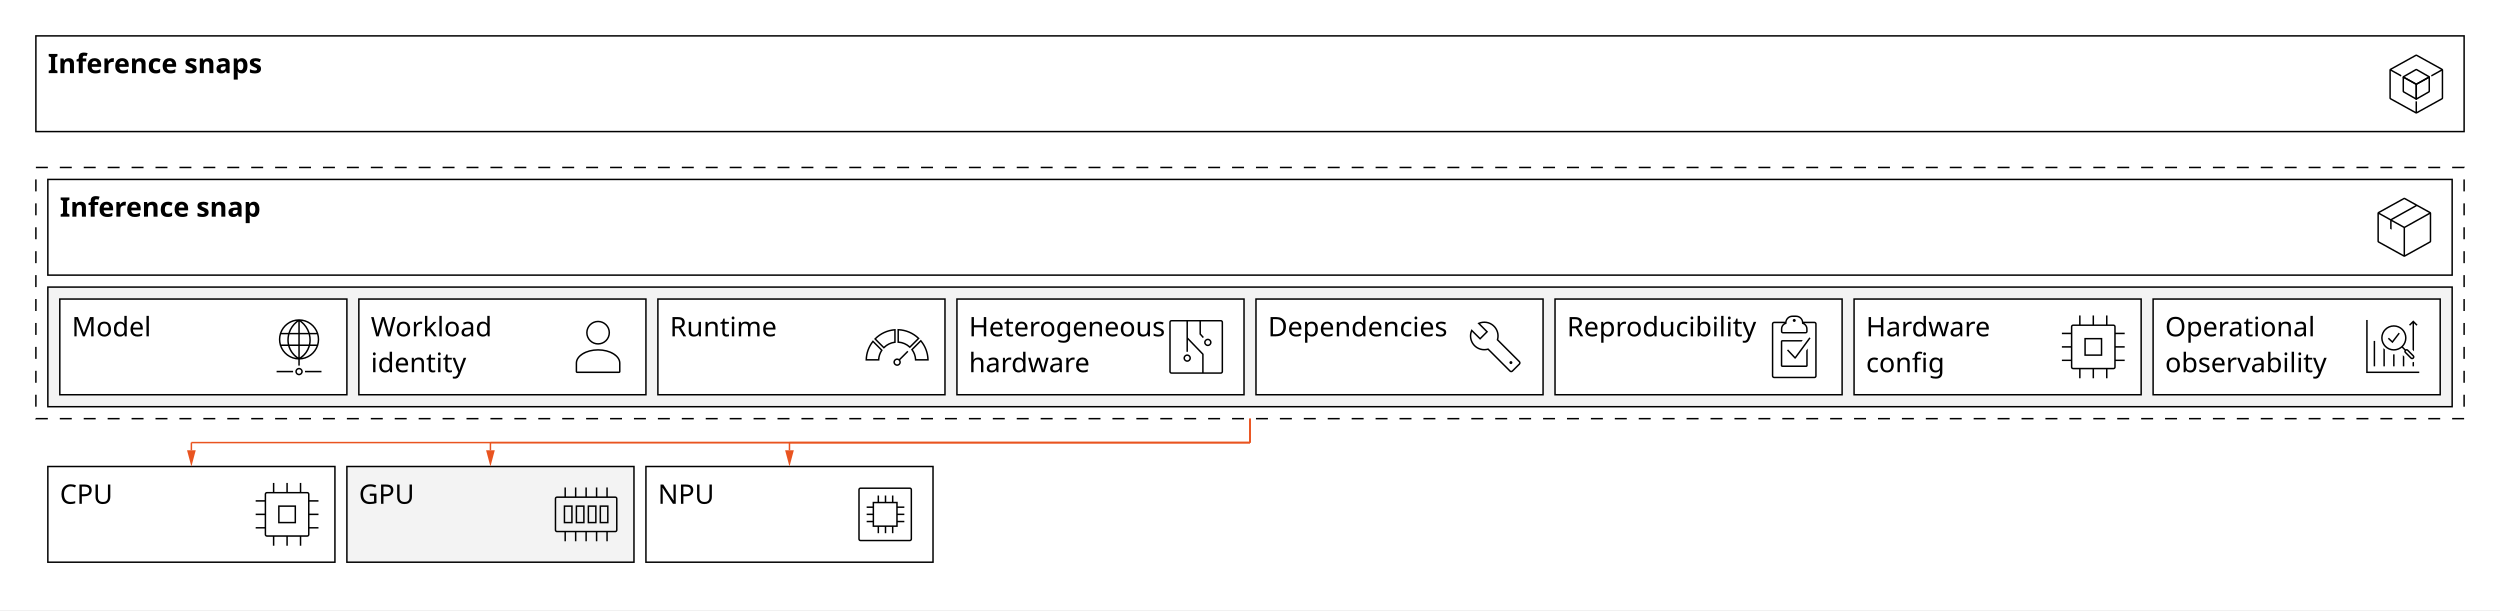
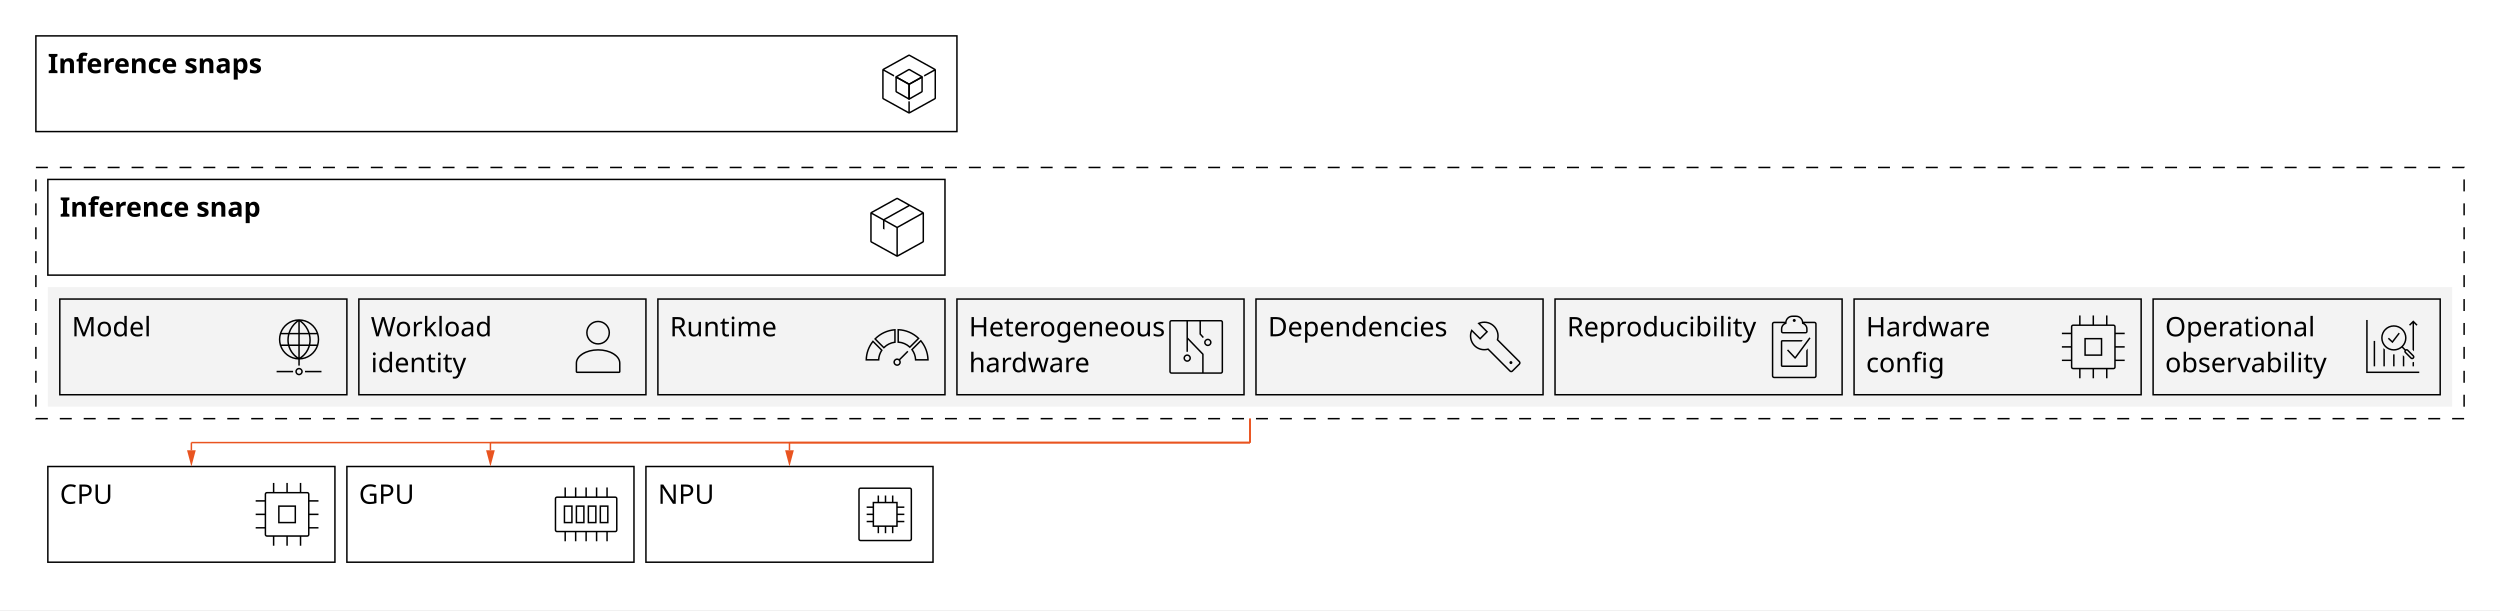
<svg xmlns="http://www.w3.org/2000/svg" width="1672" height="408" viewBox="0 0 1672 408" xml:space="preserve">
  <rect width="1672" height="408" fill="#FFFFFF" />
+   <g data-component-id="__root__">
+     <rect x="0" y="0" width="1672" height="408" fill="transparent" stroke="none" stroke-width="1" stroke-miterlimit="10" pointer-events="none" />
+   </g>
  <g data-component-id="title">
-     <rect x="24" y="24" width="1624" height="64" fill="#FFFFFF" stroke="#000000" stroke-width="1" stroke-miterlimit="10" />
+     <rect x="24" y="24" width="616" height="64" fill="transparent" stroke="#000000" stroke-width="1" stroke-miterlimit="10" />
    <text font-family="Ubuntu Sans">
      <tspan x="32" y="48.92" font-size="18" font-weight="700" fill="#000000">Inference snaps</tspan>
    </text>
-     <g class="dg-icon" transform="translate(1592 32)">
+     <g class="dg-icon" transform="translate(584 32)">
      <path d="M33.185 19.803L24.499 24.648V34.566L24 34.852L23.499 34.565V24.648L14.815 19.804L15.21 18.879L23.999 23.78L32.787 18.879L33.185 19.803Z" fill="#000000" />
      <path fill-rule="evenodd" clip-rule="evenodd" d="M41.484 13.966C41.803 14.142 42 14.477 42 14.841V33.587C42 33.95 41.803 34.285 41.484 34.462L24.485 43.871C24.183 44.038 23.817 44.038 23.516 43.871L6.516 34.462C6.198 34.285 6 33.95 6 33.587V14.841C6 14.477 6.198 14.142 6.516 13.966L23.516 4.557C23.817 4.391 24.183 4.391 24.485 4.557L41.484 13.966ZM7.474 14.566L14.19 18.311C13.958 18.444 13.815 18.691 13.815 18.958V19.246L6.99 15.44V33.592L23.499 42.73V35.717L23.503 35.72C23.811 35.896 24.189 35.896 24.496 35.72L24.499 35.718V42.731L41.01 33.592V15.44L34.185 19.245V18.96C34.185 18.691 34.041 18.443 33.808 18.31L40.524 14.565L24 5.42L7.474 14.566Z" fill="#000000" />
      <path fill-rule="evenodd" clip-rule="evenodd" d="M32.682 18.819C32.993 18.997 33.186 19.328 33.186 19.687V29.023C33.186 29.382 32.993 29.714 32.682 29.892L24.497 34.568C24.19 34.744 23.812 34.744 23.505 34.568L15.319 29.892C15.007 29.714 14.815 29.382 14.815 29.023V19.687C14.815 19.328 15.007 18.997 15.319 18.819L23.505 14.141C23.812 13.966 24.19 13.966 24.497 14.141L32.682 18.819ZM15.816 29.023L23.5 33.413V24.648L15.816 20.362V29.023ZM24.5 24.648V33.413L32.186 29.023V20.362L24.5 24.648ZM16.231 19.45L23.999 23.782L31.769 19.448L24 15.009L16.231 19.45Z" fill="#000000" />
    </g>
  </g>
  <g data-component-id="frame">
-     <rect x="24" y="112" width="1624" height="168" fill="#FFFFFF" stroke="#000000" stroke-width="1" stroke-miterlimit="10" stroke-dasharray="8 8" />
+     <rect x="24" y="112" width="1624" height="168" fill="transparent" stroke="#000000" stroke-width="1" stroke-miterlimit="10" stroke-dasharray="8 8" />
  </g>
-   <rect x="32" y="120" width="1608" height="64" fill="#FFFFFF" stroke="#000000" stroke-width="1" stroke-miterlimit="10" />
+   <rect x="32" y="120" width="600" height="64" fill="transparent" stroke="#000000" stroke-width="1" stroke-miterlimit="10" />
  <text font-family="Ubuntu Sans">
    <tspan x="40" y="144.92" font-size="18" font-weight="700" fill="#000000">Inference snap</tspan>
  </text>
-   <g class="dg-icon" transform="translate(1584 128)">
+   <g class="dg-icon" transform="translate(576 128)">
    <path d="M33.001 9.057L41.485 13.752C41.803 13.928 42.001 14.263 42.001 14.627V33.373C42.001 33.736 41.803 34.071 41.485 34.247L24.485 43.657C24.183 43.824 23.817 43.824 23.516 43.657L6.516 34.247C6.198 34.071 6 33.736 6 33.373V14.627C6 14.263 6.198 13.928 6.516 13.752L15.001 9.057L23.516 4.343C23.817 4.176 24.183 4.176 24.485 4.343L33.001 9.057ZM24.5 24.434V42.505L32.516 38.068L41.001 33.372V15.23L24.5 24.434ZM7 33.372L15.485 38.068L23.5 42.504V24.434L15.525 19.985V25.583L14.529 25.027V19.43L7 15.231V33.372ZM15.92 19.061L24 23.566L40.515 14.357L32.516 9.932L32.404 9.869L15.92 19.061ZM15.485 9.932L7.485 14.357L14.899 18.491L31.377 9.302L24 5.218L15.485 9.932Z" fill="#000000" />
  </g>
  <g data-component-id="pad">
-     <rect x="32" y="192" width="1608" height="80" fill="#F3F3F3" stroke="#000000" stroke-width="1" stroke-miterlimit="10" />
+     <rect x="32" y="192" width="1608" height="80" fill="#F3F3F3" stroke="none" stroke-width="1" stroke-miterlimit="10" />
  </g>
-   <rect x="40" y="200" width="192" height="64" fill="#FFFFFF" stroke="#000000" stroke-width="1" stroke-miterlimit="10" />
+   <rect x="40" y="200" width="192" height="64" fill="transparent" stroke="#000000" stroke-width="1" stroke-miterlimit="10" />
  <text font-family="Ubuntu Sans">
    <tspan x="48" y="224.92" font-size="18" font-weight="400" fill="#000000">Model</tspan>
  </text>
  <g class="dg-icon" transform="translate(176 208)">
    <path d="M20.032 40C20.012 40.164 20 40.331 20 40.5C20 40.669 20.012 40.836 20.032 41H9V40H20.032Z" fill="#000000" />
    <path d="M39 40V41H27.968C27.988 40.836 28 40.669 28 40.5C28 40.331 27.988 40.164 27.968 40H39Z" fill="#000000" />
    <path d="M24.5 36.531C24.336 36.511 24.169 36.5 24 36.5C23.831 36.5 23.664 36.511 23.5 36.531V32H24.5V36.531Z" fill="#000000" />
    <path fill-rule="evenodd" clip-rule="evenodd" d="M24 38C25.381 38 26.5 39.119 26.5 40.5C26.5 41.881 25.381 43 24 43C22.619 43 21.5 41.881 21.5 40.5C21.5 39.119 22.619 38 24 38ZM24 39C23.172 39 22.5 39.672 22.5 40.5C22.5 41.328 23.172 42 24 42C24.828 42 25.5 41.328 25.5 40.5C25.5 39.672 24.828 39 24 39Z" fill="#000000" />
    <path fill-rule="evenodd" clip-rule="evenodd" d="M24 5.5C30.002 5.5 35.088 9.417 36.844 14.834C36.889 14.905 36.916 14.986 36.92 15.075C37.297 16.317 37.5 17.635 37.5 19C37.5 20.365 37.297 21.683 36.92 22.925C36.916 23.013 36.888 23.095 36.844 23.165C35.088 28.582 30.002 32.5 24 32.5C17.998 32.5 12.911 28.583 11.155 23.165C11.111 23.095 11.085 23.015 11.08 22.928C10.703 21.685 10.5 20.366 10.5 19C10.5 17.634 10.703 16.314 11.08 15.071C11.085 14.984 11.111 14.903 11.155 14.834C12.911 9.417 17.998 5.5 24 5.5ZM12.299 23.399C13.88 27.602 17.657 30.728 22.233 31.375C19.502 29.4 17.559 26.576 16.669 23.399H12.299ZM31.331 23.399C30.441 26.576 28.498 29.4 25.766 31.375C30.343 30.728 34.12 27.602 35.701 23.399H31.331ZM17.711 23.399C18.597 26.328 20.447 28.919 23.021 30.711L23.499 31.043V23.399H17.711ZM24.499 31.043L24.977 30.711C27.552 28.919 29.402 26.329 30.288 23.399H24.499V31.043ZM31.418 15.6C31.72 16.838 31.878 18.118 31.878 19.418C31.878 20.43 31.773 21.428 31.572 22.399H36.031C36.336 21.319 36.5 20.178 36.5 19C36.5 17.821 36.336 16.681 36.031 15.6H31.418ZM24.499 22.399H30.551C30.766 21.43 30.878 20.431 30.878 19.418C30.878 18.116 30.71 16.834 30.388 15.6H24.499V22.399ZM17.613 15.6C17.291 16.834 17.121 18.116 17.121 19.418C17.121 20.431 17.234 21.43 17.449 22.399H23.499V15.6H17.613ZM11.969 15.6C11.664 16.681 11.5 17.821 11.5 19C11.5 20.178 11.664 21.319 11.969 22.399H16.428C16.227 21.428 16.121 20.43 16.121 19.418C16.121 18.118 16.28 16.838 16.582 15.6H11.969ZM25.9 6.895C28.396 8.913 30.201 11.605 31.14 14.6H35.701C34.093 10.325 30.211 7.163 25.527 6.593L25.9 6.895ZM24.499 14.6H30.088C29.183 11.911 27.528 9.498 25.271 7.673L24.499 7.047V14.6ZM22.727 7.673C20.47 9.498 18.816 11.911 17.911 14.6H23.499V7.047L22.727 7.673ZM22.47 6.593C17.788 7.164 13.907 10.325 12.299 14.6H16.859C17.798 11.605 19.603 8.913 22.098 6.895L22.47 6.593Z" fill="#000000" />
  </g>
-   <rect x="240" y="200" width="192" height="64" fill="#FFFFFF" stroke="#000000" stroke-width="1" stroke-miterlimit="10" />
+   <rect x="240" y="200" width="192" height="64" fill="transparent" stroke="#000000" stroke-width="1" stroke-miterlimit="10" />
  <text font-family="Ubuntu Sans">
    <tspan x="248" y="224.92" font-size="18" font-weight="400" fill="#000000">Workload</tspan>
    <tspan x="248" y="248.92" font-size="18" font-weight="400" fill="#000000">identity</tspan>
  </text>
  <g class="dg-icon" transform="translate(376 208)">
    <path fill-rule="evenodd" clip-rule="evenodd" d="M24 25.5C32.285 25.5 39 29.7 39 34.875V40.5C39 41.052 38.552 41.5 38 41.5H10C9.448 41.5 9 41.052 9 40.5V34.875C9 29.7 15.715 25.5 24 25.5ZM24 26.5C20.015 26.5 16.456 27.512 13.924 29.095C11.378 30.686 10 32.757 10 34.875V40.5H38V34.875C38 32.757 36.622 30.686 34.076 29.095C31.544 27.512 27.985 26.5 24 26.5Z" fill="#000000" />
    <path fill-rule="evenodd" clip-rule="evenodd" d="M24 6.5C28.418 6.5 32 10.082 32 14.5C32 18.918 28.418 22.5 24 22.5C19.582 22.5 16 18.918 16 14.5C16 10.082 19.582 6.5 24 6.5ZM24 7.5C20.134 7.5 17 10.634 17 14.5C17 18.366 20.134 21.5 24 21.5C27.866 21.5 31 18.366 31 14.5C31 10.634 27.866 7.5 24 7.5Z" fill="#000000" />
  </g>
-   <rect x="440" y="200" width="192" height="64" fill="#FFFFFF" stroke="#000000" stroke-width="1" stroke-miterlimit="10" />
+   <rect x="440" y="200" width="192" height="64" fill="transparent" stroke="#000000" stroke-width="1" stroke-miterlimit="10" />
  <text font-family="Ubuntu Sans">
    <tspan x="448" y="224.92" font-size="18" font-weight="400" fill="#000000">Runtime</tspan>
  </text>
  <g class="dg-icon" transform="translate(576 208)">
    <path d="M12.13 33.15H2.85V32.64C2.97 28 4.56 23.63 7.44 20L7.79 19.56L14.4 26.17L14.17 26.51C12.94 28.33 12.24 30.46 12.15 32.66L12.13 33.14V33.15ZM3.88 32.15H11.18C11.34 30.07 12.01 28.07 13.12 26.3L7.88 21.06C5.45 24.29 4.07 28.1 3.88 32.14V32.15ZM15.14 25.25L8.57 18.68L8.92 18.33C12.54 14.64 17.37 12.41 22.51 12.06L23.04 12.02V21.32L22.6 21.37C19.91 21.68 17.38 22.93 15.49 24.89L15.14 25.25ZM9.98 18.68L15.13 23.84C17.03 22.03 19.46 20.84 22.04 20.44V13.1C17.5 13.54 13.26 15.5 9.97 18.68H9.98ZM32.5 24.88L32.15 24.55C30.12 22.63 27.47 21.48 24.69 21.32L24.22 21.29V12L24.74 12.02C29.98 12.2 34.94 14.31 38.71 17.96L39.08 18.31L32.51 24.88H32.5ZM25.22 20.35C27.9 20.6 30.45 21.7 32.48 23.49L37.64 18.33C34.22 15.18 29.85 13.32 25.22 13.04V20.35Z" fill="#000000" />
    <path d="M31.53 27.31L30.82 26.6L25.33 32.09C24.94 31.85 24.49 31.7 24 31.7C22.62 31.7 21.5 32.82 21.5 34.2C21.5 35.58 22.62 36.7 24 36.7C25.38 36.7 26.5 35.58 26.5 34.2C26.5 33.67 26.33 33.18 26.05 32.78L31.53 27.3V27.31ZM24 35.71C23.17 35.71 22.5 35.04 22.5 34.21C22.5 33.38 23.17 32.71 24 32.71C24.83 32.71 25.5 33.38 25.5 34.21C25.5 35.04 24.83 35.71 24 35.71Z" fill="#000000" />
    <path d="M45.15 33.15H35.87L35.85 32.67C35.76 30.29 34.96 28.02 33.54 26.11L33.28 25.76L39.87 19.17L40.22 19.59C43.28 23.24 45.02 27.88 45.14 32.64V33.15H45.15ZM36.82 32.15H44.12C43.92 27.92 42.43 23.97 39.8 20.65L34.59 25.86C35.88 27.73 36.64 29.89 36.82 32.15Z" fill="#000000" />
  </g>
-   <rect x="640" y="200" width="192" height="64" fill="#FFFFFF" stroke="#000000" stroke-width="1" stroke-miterlimit="10" />
+   <rect x="640" y="200" width="192" height="64" fill="transparent" stroke="#000000" stroke-width="1" stroke-miterlimit="10" />
  <text font-family="Ubuntu Sans">
    <tspan x="648" y="224.92" font-size="18" font-weight="400" fill="#000000">Heterogeneous</tspan>
    <tspan x="648" y="248.92" font-size="18" font-weight="400" fill="#000000">hardware</tspan>
  </text>
  <g class="dg-icon" transform="translate(776 208)">
    <path fill-rule="evenodd" clip-rule="evenodd" d="M40.653 6.007C41.41 6.084 42 6.722 42 7.499V40.499L41.992 40.652C41.92 41.358 41.359 41.919 40.653 41.991L40.5 41.999H7.5C6.723 41.999 6.085 41.409 6.008 40.652L6 40.499V7.499C6 6.671 6.672 5.999 7.5 5.999H40.5L40.653 6.007ZM7.5 6.999C7.258 6.999 7.056 7.171 7.01 7.398L7 7.499V40.499C7 40.775 7.224 40.999 7.5 40.999H28V29.091L18.5 19.238V27.3H17.5V6.999H7.5ZM18.5 17.798L28.86 28.542L29 28.688V40.999H40.5C40.776 40.999 41 40.775 41 40.499V7.499C41 7.257 40.828 7.055 40.601 7.009L40.5 6.999H27.2V15.208L29.173 17.417L28.8 17.75L28.428 18.083L26.327 15.733L26.2 15.591V6.999H18.5V17.798Z" fill="#000000" />
    <path fill-rule="evenodd" clip-rule="evenodd" d="M18 29C19.381 29 20.5 30.119 20.5 31.5C20.5 32.881 19.381 34 18 34C16.619 34 15.5 32.881 15.5 31.5C15.5 30.119 16.619 29 18 29ZM18 30C17.172 30 16.5 30.672 16.5 31.5C16.5 32.328 17.172 33 18 33C18.828 33 19.5 32.328 19.5 31.5C19.5 30.672 18.828 30 18 30Z" fill="#000000" />
    <path fill-rule="evenodd" clip-rule="evenodd" d="M31.8 18.5C33.181 18.5 34.3 19.619 34.3 21C34.3 22.381 33.181 23.5 31.8 23.5C30.419 23.5 29.3 22.381 29.3 21C29.3 19.619 30.419 18.5 31.8 18.5ZM31.8 19.5C30.971 19.5 30.3 20.172 30.3 21C30.3 21.828 30.971 22.5 31.8 22.5C32.628 22.5 33.3 21.828 33.3 21C33.3 20.172 32.628 19.5 31.8 19.5Z" fill="#000000" />
  </g>
-   <rect x="840" y="200" width="192" height="64" fill="#FFFFFF" stroke="#000000" stroke-width="1" stroke-miterlimit="10" />
+   <rect x="840" y="200" width="192" height="64" fill="transparent" stroke="#000000" stroke-width="1" stroke-miterlimit="10" />
  <text font-family="Ubuntu Sans">
    <tspan x="848" y="224.92" font-size="18" font-weight="400" fill="#000000">Dependencies</tspan>
  </text>
  <g class="dg-icon" transform="translate(976 208)">
    <path fill-rule="evenodd" clip-rule="evenodd" d="M12.789 7.83C14.474 7.083 16.339 6.833 18.161 7.109C19.984 7.386 21.69 8.179 23.077 9.393C24.464 10.607 25.476 12.192 25.992 13.962C26.48 15.635 26.505 17.408 26.069 19.092L40.536 33.559C40.833 33.862 41 34.269 41 34.692C41 35.116 40.833 35.523 40.536 35.825L35.825 40.536C35.523 40.833 35.116 41 34.692 41C34.269 41 33.862 40.833 33.559 40.536L19.092 26.069C17.408 26.505 15.635 26.48 13.962 25.992C12.192 25.476 10.607 24.464 9.393 23.077C8.179 21.69 7.386 19.984 7.109 18.161C6.833 16.339 7.083 14.474 7.83 12.789L8.124 12.126L13.888 17.847L17.847 13.888L12.126 8.124L12.789 7.83ZM18.011 8.099C16.621 7.888 15.204 8.018 13.882 8.475L19.259 13.891L13.891 19.259L8.475 13.882C8.018 15.204 7.888 16.621 8.099 18.011C8.347 19.645 9.057 21.174 10.146 22.418C11.234 23.662 12.655 24.569 14.242 25.032C15.829 25.495 17.515 25.494 19.102 25.031L19.386 24.948L19.595 25.158L34.264 39.826C34.379 39.937 34.532 40 34.692 40C34.854 40 35.009 39.936 35.124 39.823L39.823 35.124C39.936 35.009 40 34.854 40 34.692C40 34.532 39.937 34.379 39.826 34.264L25.158 19.595L24.948 19.386L25.031 19.102C25.494 17.515 25.495 15.829 25.032 14.242C24.569 12.655 23.662 11.234 22.418 10.146C21.174 9.057 19.645 8.347 18.011 8.099Z" fill="#000000" />
    <path d="M35.5 34.5C35.5 35.052 35.052 35.5 34.5 35.5C33.948 35.5 33.5 35.052 33.5 34.5C33.5 33.948 33.948 33.5 34.5 33.5C35.052 33.5 35.5 33.948 35.5 34.5Z" fill="#000000" />
  </g>
-   <rect x="1040" y="200" width="192" height="64" fill="#FFFFFF" stroke="#000000" stroke-width="1" stroke-miterlimit="10" />
+   <rect x="1040" y="200" width="192" height="64" fill="transparent" stroke="#000000" stroke-width="1" stroke-miterlimit="10" />
  <text font-family="Ubuntu Sans">
    <tspan x="1048" y="224.92" font-size="18" font-weight="400" fill="#000000">Reproducibility</tspan>
  </text>
  <g class="dg-icon" transform="translate(1176 208)">
    <path d="M28.94 20.44H16V36.44H32V26.41L33 25.05V36.54C32.95 37.01 32.57 37.38 32.1 37.43H32H16C15.48 37.43 15.06 37.04 15 36.53V36.43V20.43C15 19.88 15.45 19.43 16 19.43H29.67L28.94 20.43V20.44Z" fill="#000000" />
    <path d="M34.9 18.23L24.98 31.73C24.89 31.85 24.76 31.92 24.61 31.93C24.46 31.93 24.32 31.88 24.22 31.77L19.14 26.37L19.5 26.03L19.86 25.69L24.53 30.65L34.09 17.63L34.9 18.22V18.23Z" fill="#000000" />
    <path d="M24 7.31C24.56 7.31 25 6.87 25 6.31C25 5.75 24.56 5.31 24 5.31C23.44 5.31 23 5.75 23 6.31C23 6.87 23.44 7.31 24 7.31Z" fill="#000000" />
    <path d="M37.65 7.14H30.06C29.68 4.8 27.67 3 25.23 3H22.77C20.33 3 18.32 4.8 17.94 7.14H10.5C9.67 7.14 9 7.81 9 8.64V43.44C9 44.27 9.67 44.94 10.5 44.94H37.65C38.41 44.86 39 44.22 39 43.44V8.64C39 7.86 38.41 7.22 37.65 7.15V7.14ZM18.86 8.51V7.92C18.86 5.76 20.62 4.01 22.77 4.01H25.23C27.39 4.01 29.14 5.77 29.14 7.92V8.51L29.47 8.63C31.03 9.18 31.96 10.43 31.96 11.97V13.67C31.96 13.87 31.8 14.02 31.61 14.02H16.39C16.19 14.02 16.04 13.86 16.04 13.67V11.97C16.04 10.43 16.97 9.18 18.53 8.63L18.86 8.51ZM38 43.44C38 43.72 37.78 43.94 37.5 43.94H10.5C10.22 43.94 10 43.72 10 43.44V8.64C10 8.36 10.22 8.14 10.5 8.14H17.23C15.86 8.97 15.04 10.36 15.04 11.97V13.67C15.04 14.42 15.65 15.02 16.39 15.02H31.61C32.36 15.02 32.96 14.41 32.96 13.67V11.97C32.96 10.36 32.14 8.97 30.77 8.14H37.5C37.78 8.14 38 8.36 38 8.64V43.44Z" fill="#000000" />
  </g>
-   <rect x="1240" y="200" width="192" height="64" fill="#FFFFFF" stroke="#000000" stroke-width="1" stroke-miterlimit="10" />
+   <rect x="1240" y="200" width="192" height="64" fill="transparent" stroke="#000000" stroke-width="1" stroke-miterlimit="10" />
  <text font-family="Ubuntu Sans">
    <tspan x="1248" y="224.92" font-size="18" font-weight="400" fill="#000000">Hardware</tspan>
    <tspan x="1248" y="248.92" font-size="18" font-weight="400" fill="#000000">config</tspan>
  </text>
  <g class="dg-icon" transform="translate(1376 208)">
    <path fill-rule="evenodd" clip-rule="evenodd" d="M33.5 45H32.5V39H24.5V45H23.5V39H15.5V45H14.5V39H10.5C9.723 39 9.085 38.41 9.008 37.653L9 37.5V33.5H3V32.5H9V24.5H3V23.5H9V15.5H3V14.5H9V10.5C9 9.672 9.672 9 10.5 9H14.5V3H15.5V9H23.5V3H24.5V9H32.5V3H33.5V9H37.5L37.653 9.008C38.41 9.085 39 9.723 39 10.5V14.5H45V15.5H39V23.5H45V24.5H39V32.5H45V33.5H39V37.5L38.992 37.653C38.92 38.359 38.359 38.92 37.653 38.992L37.5 39H33.5V45ZM10.5 10C10.224 10 10 10.224 10 10.5V37.5C10 37.776 10.224 38 10.5 38H37.5C37.776 38 38 37.776 38 37.5V10.5C38 10.224 37.776 10 37.5 10H10.5Z" fill="#000000" />
    <path fill-rule="evenodd" clip-rule="evenodd" d="M30 30H18V18H30V30ZM19 29H29V19H19V29Z" fill="#000000" />
  </g>
-   <rect x="1440" y="200" width="192" height="64" fill="#FFFFFF" stroke="#000000" stroke-width="1" stroke-miterlimit="10" />
+   <rect x="1440" y="200" width="192" height="64" fill="transparent" stroke="#000000" stroke-width="1" stroke-miterlimit="10" />
  <text font-family="Ubuntu Sans">
    <tspan x="1448" y="224.92" font-size="18" font-weight="400" fill="#000000">Operational</tspan>
    <tspan x="1448" y="248.92" font-size="18" font-weight="400" fill="#000000">observability</tspan>
  </text>
  <g class="dg-icon" transform="translate(1576 208)">
    <path d="M7.5 40.5H42V41.5H6.5V6H7.5V40.5Z" fill="#000000" />
    <path d="M12.5 37H11.5V20H12.5V37Z" fill="#000000" />
    <path d="M18 24.841C18.313 25.156 18.648 25.449 19 25.721V37H18V24.841Z" fill="#000000" />
    <path d="M25.5 37H24.5V29H25.5V37Z" fill="#000000" />
    <path d="M32 30.512V37H31V29.512L32 30.512Z" fill="#000000" />
    <path d="M38.5 37H37.5V34.27C37.841 34.242 38.178 34.166 38.5 34.039V37Z" fill="#000000" />
    <path d="M40.853 9.146L40.147 9.854L38.5 8.207V26.946L37.5 25.946V8.207L35.853 9.854L35.147 9.146L38 6.293L40.853 9.146Z" fill="#000000" />
    <path fill-rule="evenodd" clip-rule="evenodd" d="M25 9.5C29.694 9.5 33.5 13.306 33.5 18C33.5 20.289 32.593 22.365 31.121 23.894L32.831 25.604C33.398 25.303 34.117 25.392 34.594 25.869L38.363 29.639C38.949 30.224 38.949 31.174 38.363 31.76L38.28 31.843L38.166 31.945C37.577 32.426 36.708 32.392 36.159 31.843L32.39 28.074C31.912 27.597 31.824 26.877 32.124 26.311L30.387 24.573C28.92 25.776 27.045 26.5 25 26.5C20.306 26.5 16.5 22.694 16.5 18C16.5 13.306 20.306 9.5 25 9.5ZM33.887 26.577C33.691 26.382 33.375 26.382 33.18 26.577L33.097 26.659C32.902 26.854 32.902 27.171 33.097 27.366L36.866 31.136C37.062 31.331 37.378 31.331 37.573 31.136L37.656 31.053C37.851 30.858 37.851 30.541 37.656 30.346L33.887 26.577ZM25 10.5C20.858 10.5 17.5 13.858 17.5 18C17.5 22.142 20.858 25.5 25 25.5C29.142 25.5 32.5 22.142 32.5 18C32.5 13.858 29.142 10.5 25 10.5Z" fill="#000000" />
    <path d="M29.001 15.109L24.092 21.501L21 18.596L21.686 17.867L23.972 20.015L28.208 14.5L29.001 15.109Z" fill="#000000" />
  </g>
+   <g data-component-id="hardware">
+     <rect x="24" y="304" width="608" height="80" fill="transparent" stroke="none" stroke-width="1" stroke-miterlimit="10" pointer-events="none" />
+   </g>
  <g data-component-id="hw_cpu">
-     <rect x="32" y="312" width="192" height="64" fill="#FFFFFF" stroke="#000000" stroke-width="1" stroke-miterlimit="10" />
+     <rect x="32" y="312" width="192" height="64" fill="transparent" stroke="#000000" stroke-width="1" stroke-miterlimit="10" />
    <text font-family="Ubuntu Sans">
      <tspan x="40" y="336.92" font-size="18" font-weight="400" fill="#000000">CPU</tspan>
    </text>
    <g class="dg-icon" transform="translate(168 320)">
      <path fill-rule="evenodd" clip-rule="evenodd" d="M33.5 45H32.5V39H24.5V45H23.5V39H15.5V45H14.5V39H10.5C9.723 39 9.085 38.41 9.008 37.653L9 37.5V33.5H3V32.5H9V24.5H3V23.5H9V15.5H3V14.5H9V10.5C9 9.672 9.672 9 10.5 9H14.5V3H15.5V9H23.5V3H24.5V9H32.5V3H33.5V9H37.5L37.653 9.008C38.41 9.085 39 9.723 39 10.5V14.5H45V15.5H39V23.5H45V24.5H39V32.5H45V33.5H39V37.5L38.992 37.653C38.92 38.359 38.359 38.92 37.653 38.992L37.5 39H33.5V45ZM10.5 10C10.224 10 10 10.224 10 10.5V37.5C10 37.776 10.224 38 10.5 38H37.5C37.776 38 38 37.776 38 37.5V10.5C38 10.224 37.776 10 37.5 10H10.5Z" fill="#000000" />
      <path fill-rule="evenodd" clip-rule="evenodd" d="M30 30H18V18H30V30ZM19 29H29V19H19V29Z" fill="#000000" />
    </g>
  </g>
  <g data-component-id="hw_gpu">
-     <rect x="232" y="312" width="192" height="64" fill="#F3F3F3" stroke="#000000" stroke-width="1" stroke-miterlimit="10" />
+     <rect x="232" y="312" width="192" height="64" fill="transparent" stroke="#000000" stroke-width="1" stroke-miterlimit="10" />
    <text font-family="Ubuntu Sans">
      <tspan x="240" y="336.92" font-size="18" font-weight="400" fill="#000000">GPU</tspan>
    </text>
    <g class="dg-icon" transform="translate(368 320)">
      <path fill-rule="evenodd" clip-rule="evenodd" d="M38.5 42H37.5V36H31.5V42H30.5V36H24.5V42H23.5V36H17.5V42H16.5V36H10.5V42H9.5V36H4.5L4.347 35.992C3.59 35.915 3 35.277 3 34.5V13.5C3 12.672 3.672 12 4.5 12H9.5V6H10.5V12H16.5V6H17.5V12H23.5V6H24.5V12H30.5V6H31.5V12H37.5V6H38.5V12H43.5C44.328 12 45 12.672 45 13.5V34.5C45 35.277 44.41 35.915 43.653 35.992L43.5 36H38.5V42ZM4.5 13C4.224 13 4 13.224 4 13.5V34.5C4 34.776 4.224 35 4.5 35H43.5C43.776 35 44 34.776 44 34.5V13.5C44 13.224 43.776 13 43.5 13H4.5Z" fill="#000000" />
      <path fill-rule="evenodd" clip-rule="evenodd" d="M15 30H9V18H15V30ZM10 29H14V19H10V29Z" fill="#000000" />
      <path fill-rule="evenodd" clip-rule="evenodd" d="M23 30H17V18H23V30ZM18 29H22V19H18V29Z" fill="#000000" />
      <path fill-rule="evenodd" clip-rule="evenodd" d="M31 30H25V18H31V30ZM26 29H30V19H26V29Z" fill="#000000" />
      <path fill-rule="evenodd" clip-rule="evenodd" d="M39 30H33V18H39V30ZM34 29H38V19H34V29Z" fill="#000000" />
    </g>
  </g>
  <g data-component-id="hw_npu">
-     <rect x="432" y="312" width="192" height="64" fill="#FFFFFF" stroke="#000000" stroke-width="1" stroke-miterlimit="10" />
+     <rect x="432" y="312" width="192" height="64" fill="transparent" stroke="#000000" stroke-width="1" stroke-miterlimit="10" />
    <text font-family="Ubuntu Sans">
      <tspan x="440" y="336.92" font-size="18" font-weight="400" fill="#000000">NPU</tspan>
    </text>
    <g class="dg-icon" transform="translate(568 320)">
      <path fill-rule="evenodd" clip-rule="evenodd" d="M40.653 6.008C41.41 6.085 42 6.723 42 7.5V40.5L41.992 40.653C41.92 41.359 41.359 41.92 40.653 41.992L40.5 42H7.5C6.723 42 6.085 41.41 6.008 40.653L6 40.5V7.5C6 6.672 6.672 6 7.5 6H40.5L40.653 6.008ZM7.5 7C7.258 7 7.056 7.171 7.01 7.399L7 7.5V40.5C7 40.776 7.224 41 7.5 41H40.5C40.776 41 41 40.776 41 40.5V7.5C41 7.258 40.829 7.056 40.601 7.01L40.5 7H7.5Z" fill="#000000" />
      <path fill-rule="evenodd" clip-rule="evenodd" d="M19.925 15.6H23.726V11.4H24.726V15.6H28.525V11.4H29.525V15.6H32.4V18.7H36.825V19.7H32.4V23.5H36.825V24.5H32.4V28.3H36.825V29.3H32.4V32.399H29.525V36.6H28.525V32.399H24.726V36.6H23.726V32.399H19.925V36.6H18.925V32.399H15.601V29.3H11.625V28.3H15.601V24.5H11.625V23.5H15.601V19.7H11.625V18.7H15.601V15.6H18.925V11.4H19.925V15.6ZM16.601 31.399H31.4V16.6H16.601V31.399Z" fill="#000000" />
    </g>
  </g>
  <g data-component-id="frame.bottom-&gt;hw_cpu.top">
    <line x1="836" y1="280" x2="836" y2="296" fill="none" stroke="#E95420" stroke-width="1" stroke-miterlimit="10" />
    <line x1="836" y1="296" x2="128" y2="296" fill="none" stroke="#E95420" stroke-width="1" stroke-miterlimit="10" />
    <line x1="128" y1="296" x2="128" y2="301.159" fill="none" stroke="#E95420" stroke-width="1" stroke-miterlimit="10" />
    <polygon points="125.095,301.159 128,312 130.905,301.159" fill="#E95420" />
  </g>
  <g data-component-id="frame.bottom-&gt;hw_gpu.top">
    <line x1="836" y1="280" x2="836" y2="296" fill="none" stroke="#E95420" stroke-width="1" stroke-miterlimit="10" />
    <line x1="836" y1="296" x2="328" y2="296" fill="none" stroke="#E95420" stroke-width="1" stroke-miterlimit="10" />
    <line x1="328" y1="296" x2="328" y2="301.159" fill="none" stroke="#E95420" stroke-width="1" stroke-miterlimit="10" />
    <polygon points="325.095,301.159 328,312 330.905,301.159" fill="#E95420" />
  </g>
  <g data-component-id="frame.bottom-&gt;hw_npu.top">
    <line x1="836" y1="280" x2="836" y2="296" fill="none" stroke="#E95420" stroke-width="1" stroke-miterlimit="10" />
    <line x1="836" y1="296" x2="528" y2="296" fill="none" stroke="#E95420" stroke-width="1" stroke-miterlimit="10" />
    <line x1="528" y1="296" x2="528" y2="301.159" fill="none" stroke="#E95420" stroke-width="1" stroke-miterlimit="10" />
    <polygon points="525.095,301.159 528,312 530.905,301.159" fill="#E95420" />
  </g>
</svg>
